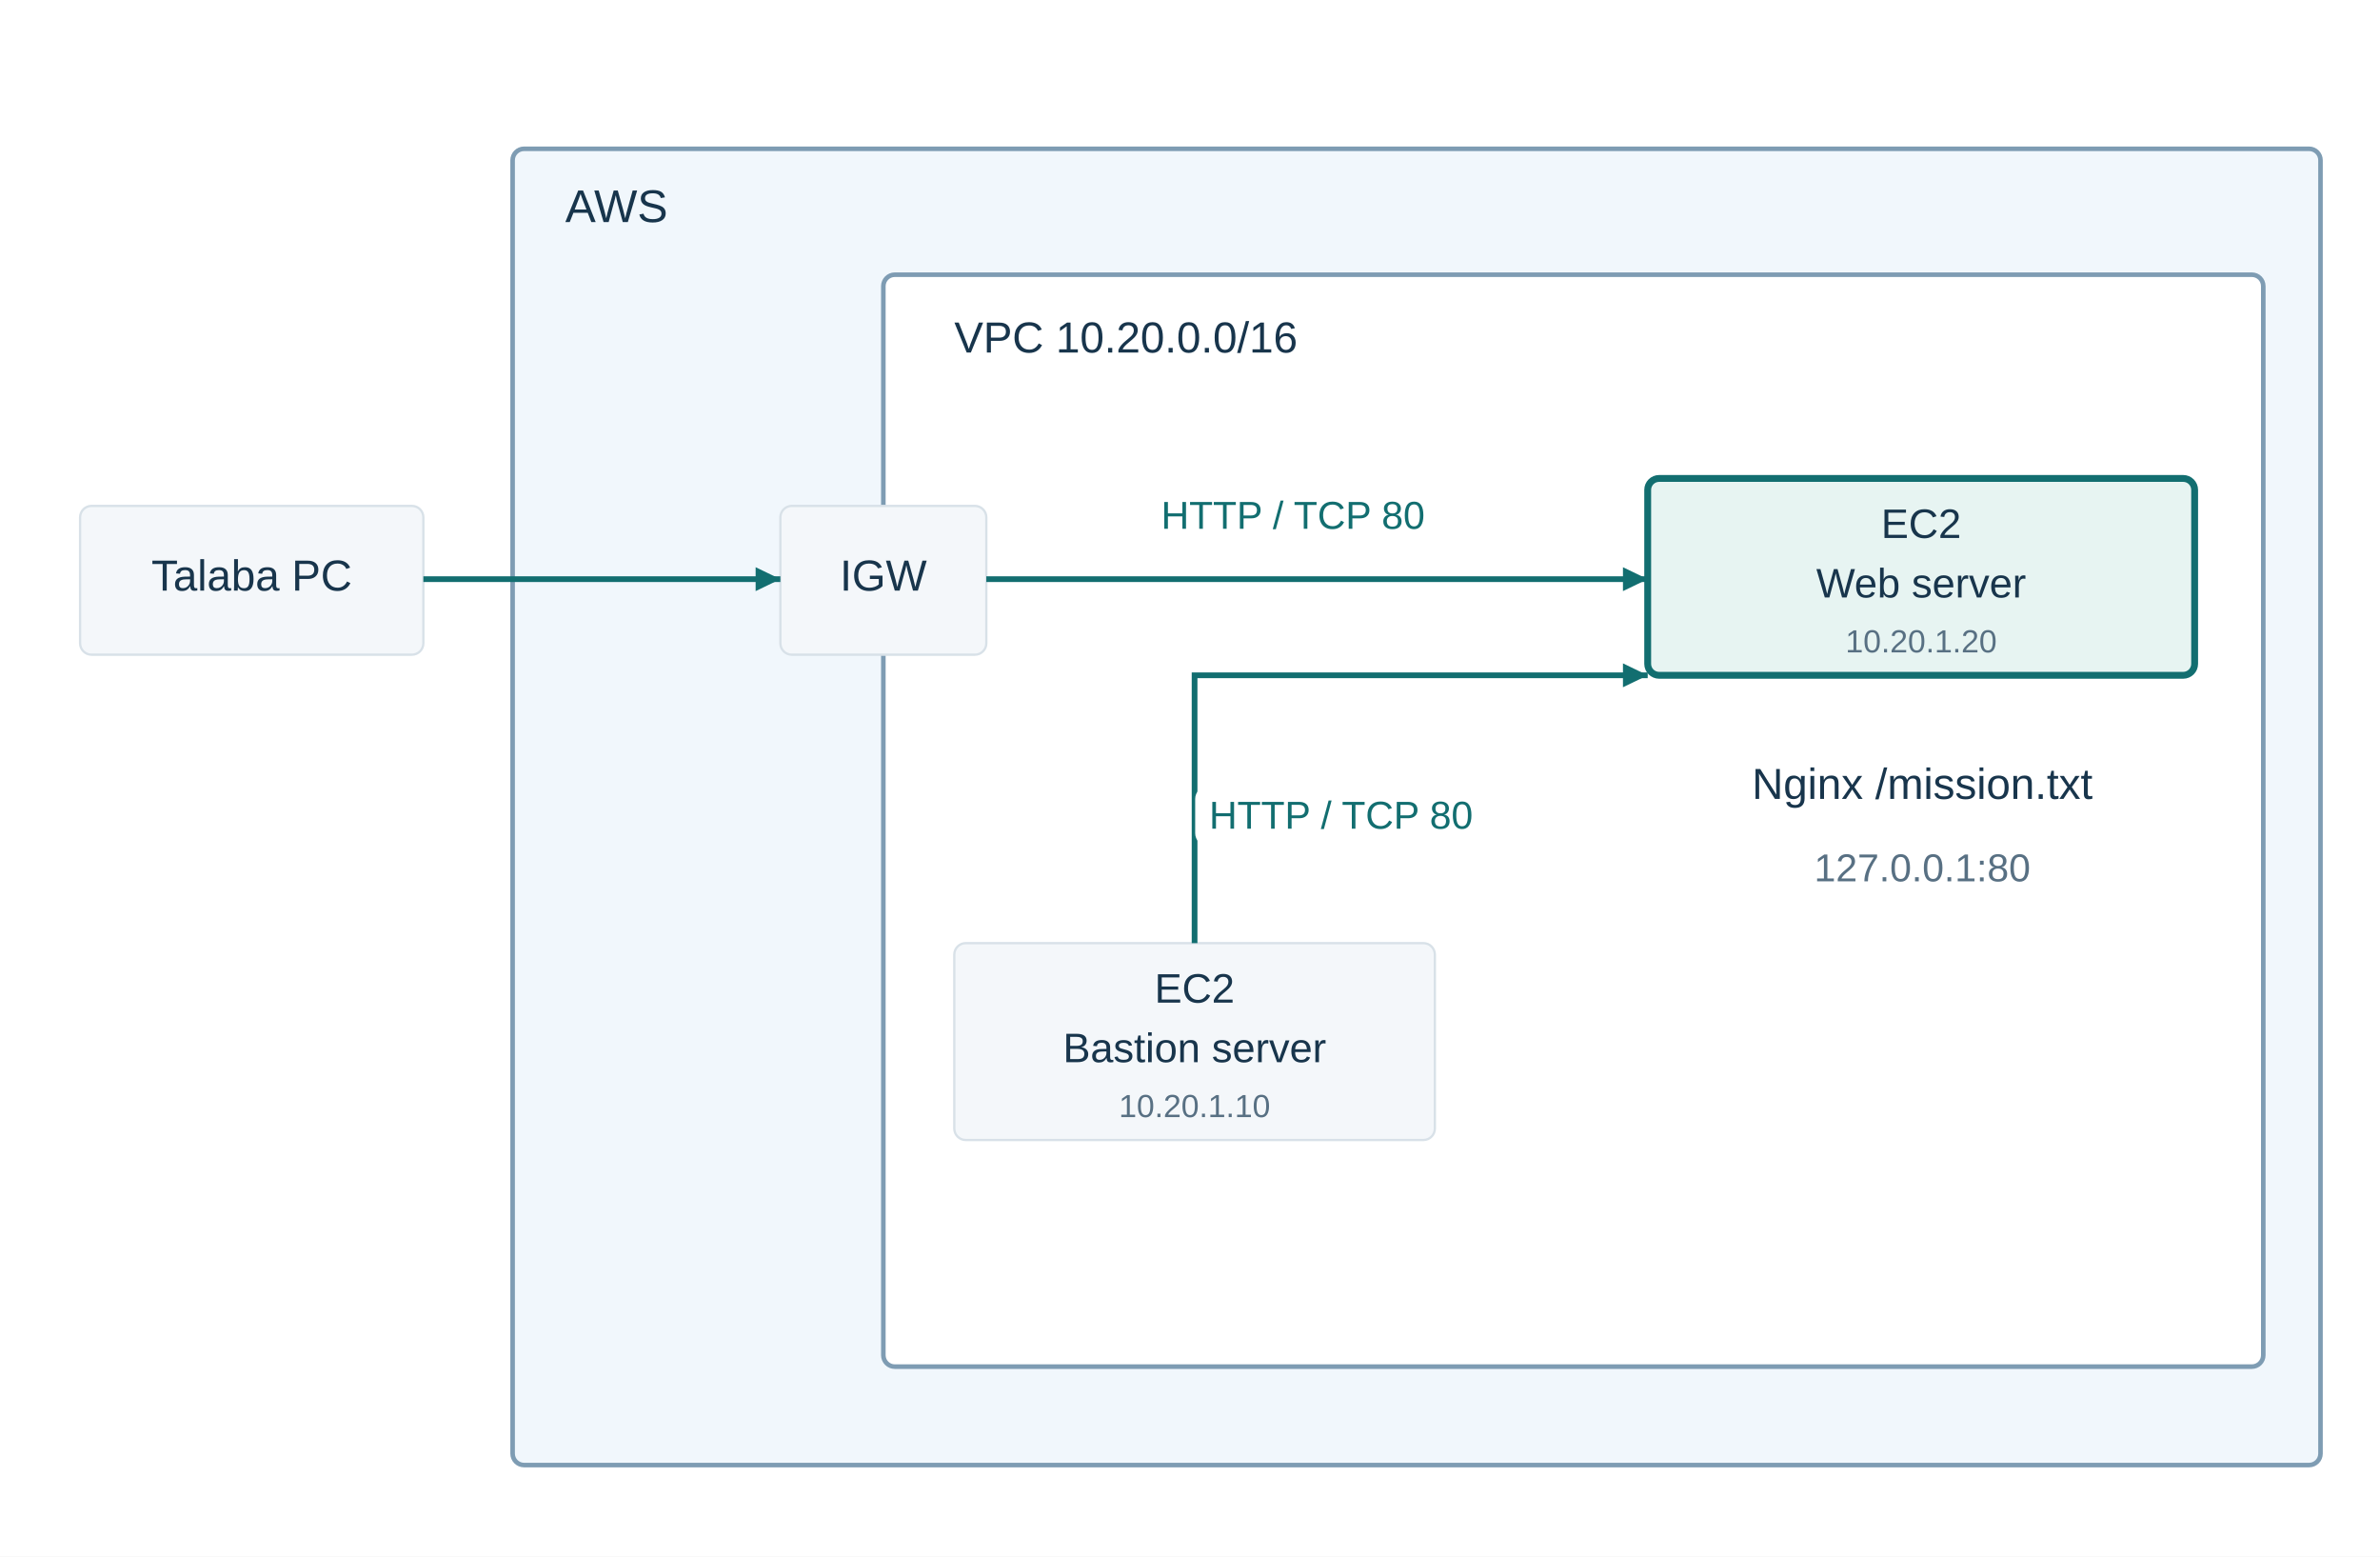
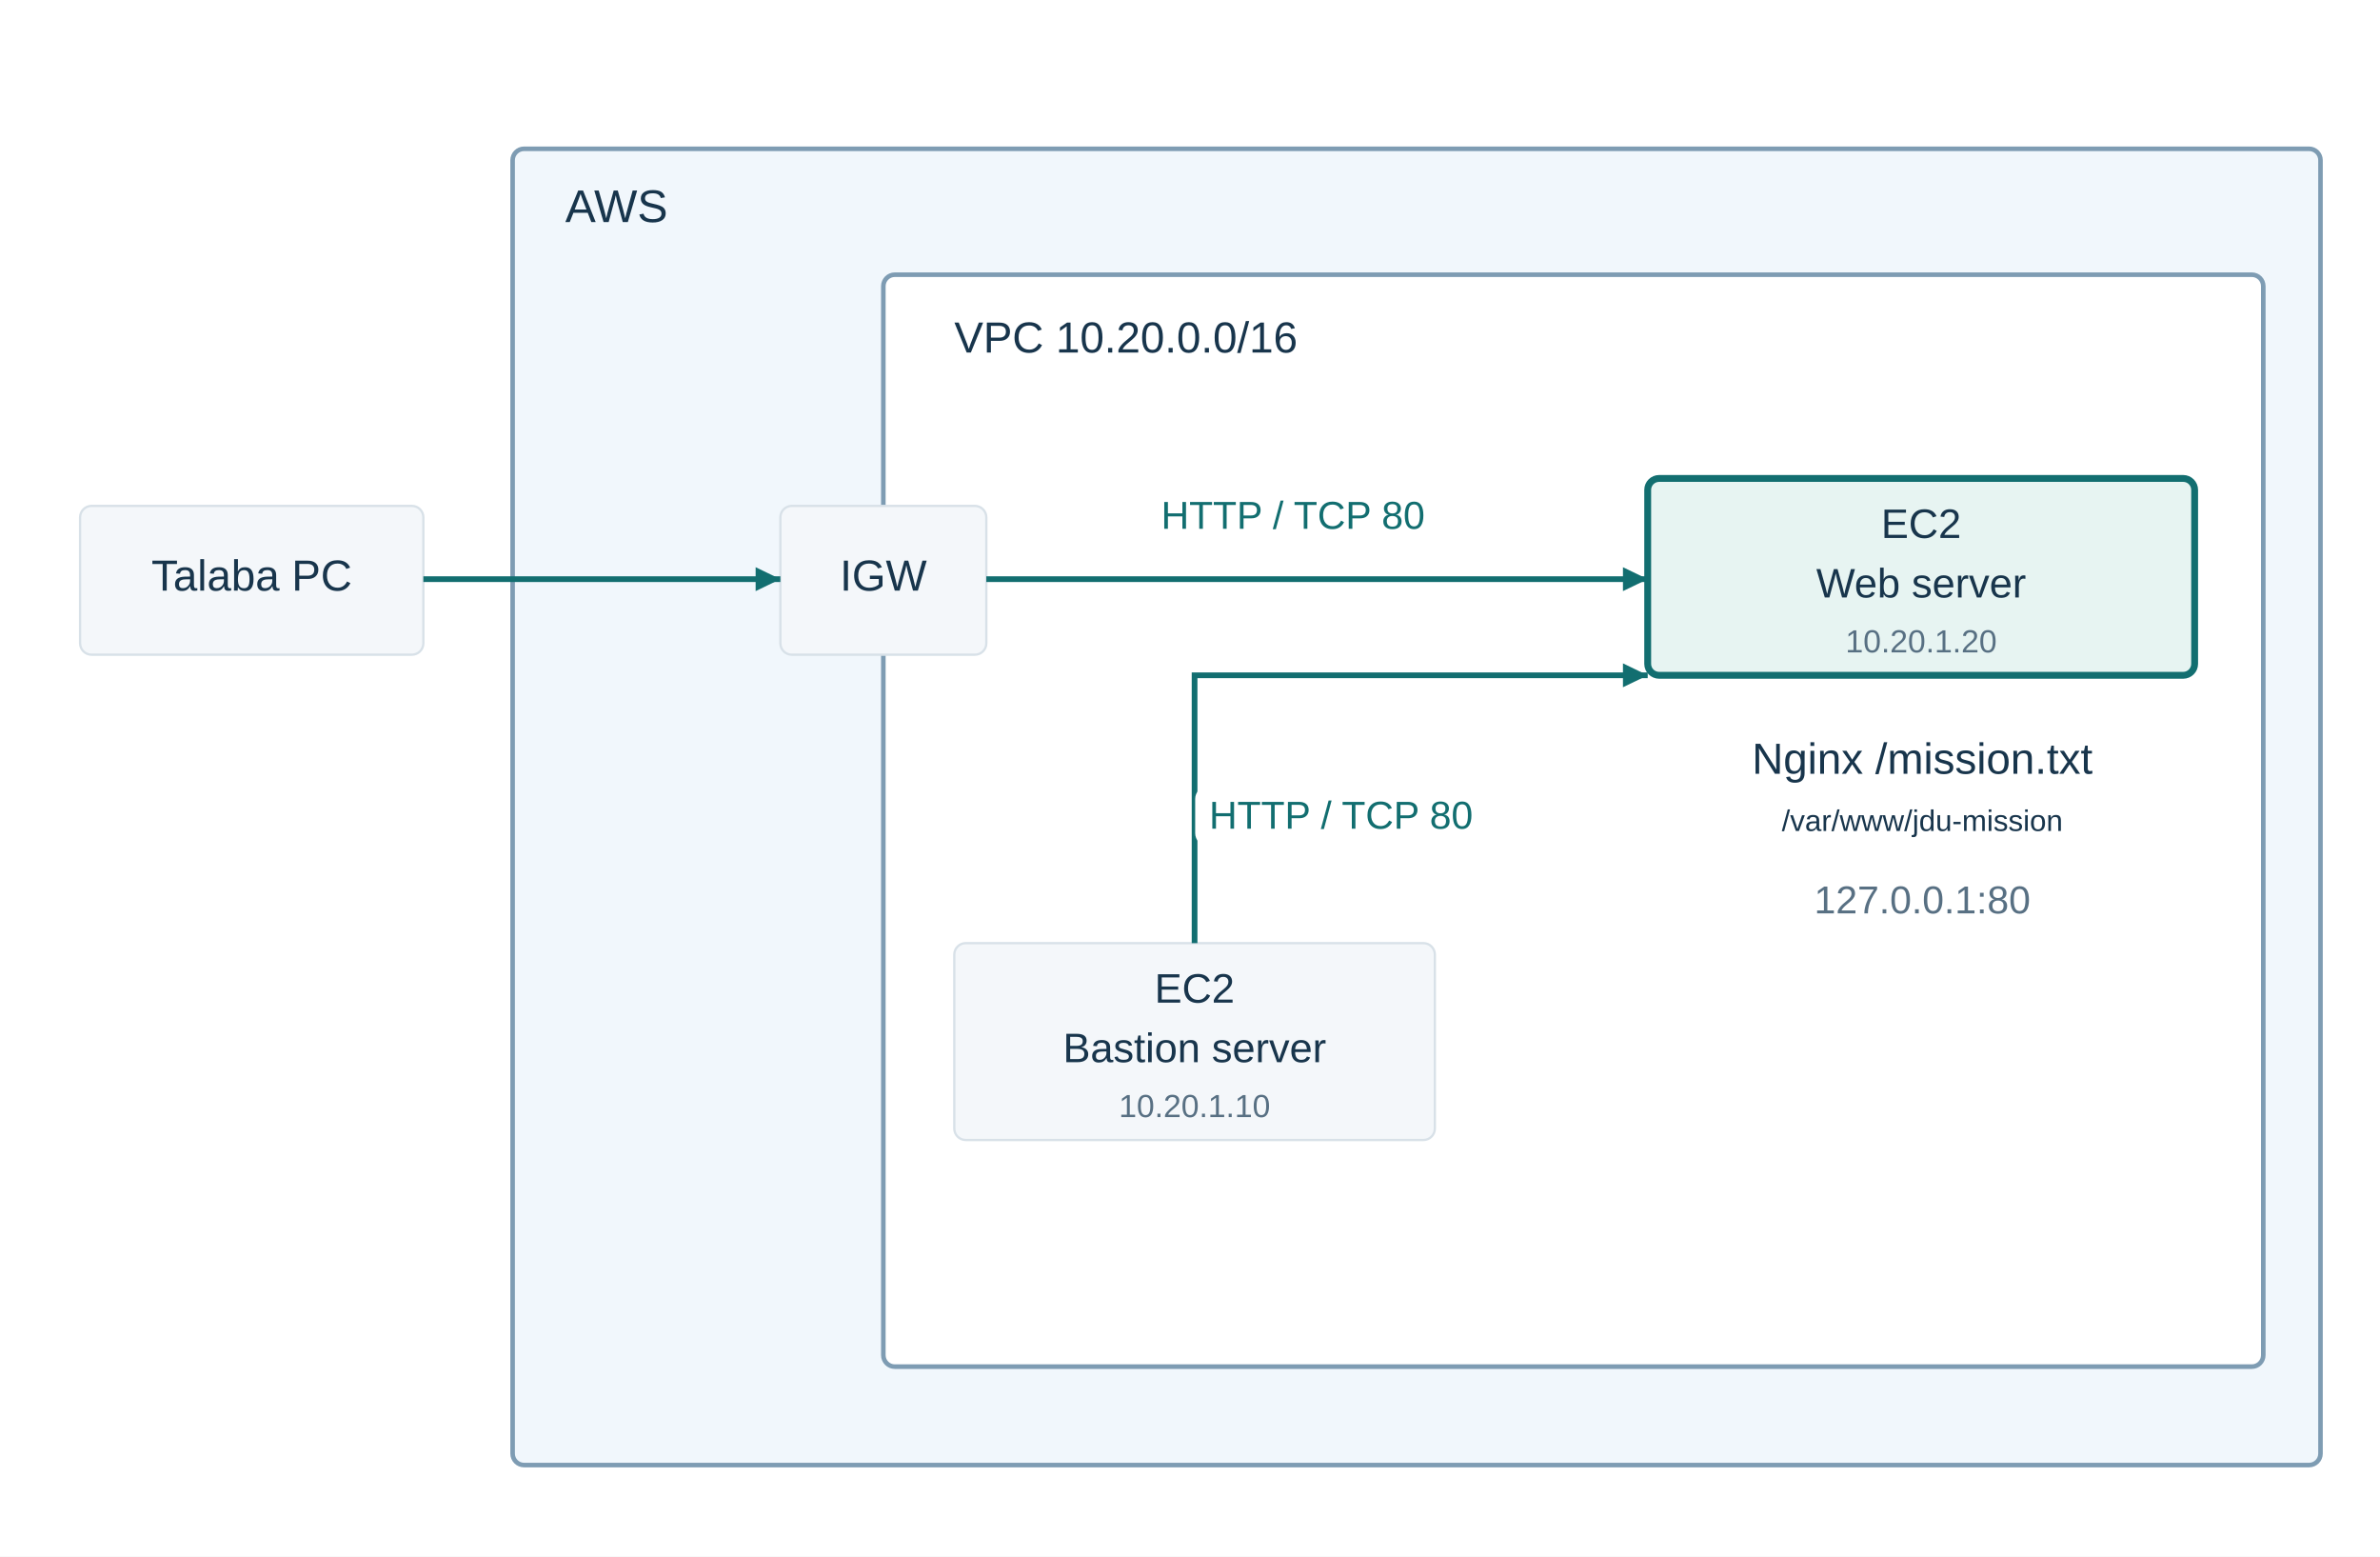
<svg xmlns="http://www.w3.org/2000/svg" width="1040" height="680" viewBox="0 0 1040 680" role="img">
  <rect width="1040" height="680" fill="white" />
  <rect x="224" y="65" width="790" height="575" rx="5" fill="#f1f7fc" stroke="#7e9cb3" stroke-width="2" />
  <text x="247" y="97" font-size="20" font-family="Arial,MS Gothic,sans-serif" fill="#18354c">AWS</text>
  <rect x="386" y="120" width="603" height="477" rx="5" fill="white" stroke="#7e9cb3" stroke-width="2" />
  <text x="417" y="154" font-size="19" font-family="Arial,MS Gothic,sans-serif" fill="#18354c">VPC  10.20.0.0/16</text>
  <rect x="35" y="221" width="150" height="65" rx="5" fill="#f4f7fa" stroke="#d8e1e8" stroke-width="1" />
  <text x="110.0" y="258" font-size="19" font-family="Arial,MS Gothic,sans-serif" fill="#18354c" text-anchor="middle">Talaba PC</text>
  <rect x="341" y="221" width="90" height="65" rx="5" fill="#f4f7fa" stroke="#d8e1e8" stroke-width="1" />
  <text x="386.0" y="258" font-size="19" font-family="Arial,MS Gothic,sans-serif" fill="#18354c" text-anchor="middle">IGW</text>
  <polyline points="185,253 341,253" fill="none" stroke="#126e70" stroke-width="2.5" />
  <polygon points="341.00,253.00 330.19,258.22 330.19,247.78" fill="#126e70" />
  <polyline points="431,253 720,253" fill="none" stroke="#126e70" stroke-width="2.5" />
  <polygon points="720.00,253.00 709.19,258.22 709.19,247.78" fill="#126e70" />
  <rect x="501.762" y="213" width="126.477" height="25" rx="5" fill="white" stroke="white" stroke-width="1" />
  <text x="565" y="231" font-size="17" font-family="Arial,MS Gothic,sans-serif" fill="#126e70" text-anchor="middle">HTTP / TCP 80</text>
  <rect x="417" y="412" width="210" height="86" rx="5" fill="#f4f7fa" stroke="#d8e1e8" stroke-width="1" />
  <text x="522.0" y="438" font-size="18" font-family="Arial,MS Gothic,sans-serif" fill="#18354c" text-anchor="middle">EC2</text>
  <text x="522.0" y="464" font-size="18" font-family="Arial,MS Gothic,sans-serif" fill="#18354c" text-anchor="middle">Bastion server</text>
  <text x="522.0" y="488" font-size="14" font-family="Arial,MS Gothic,sans-serif" fill="#587083" text-anchor="middle">10.20.1.10</text>
  <polyline points="522,412 522,295 720,295" fill="none" stroke="#126e70" stroke-width="2.5" />
  <polygon points="720.00,295.00 709.19,300.22 709.19,289.78" fill="#126e70" />
  <rect x="522.762" y="344" width="126.477" height="25" rx="5" fill="white" stroke="white" stroke-width="1" />
  <text x="586" y="362" font-size="17" font-family="Arial,MS Gothic,sans-serif" fill="#126e70" text-anchor="middle">HTTP / TCP 80</text>
  <rect x="720" y="209" width="239" height="86" rx="5" fill="#e7f4f2" stroke="#126e70" stroke-width="3" />
  <text x="839.5" y="235" font-size="18" font-family="Arial,MS Gothic,sans-serif" fill="#18354c" text-anchor="middle">EC2</text>
  <text x="839.5" y="261" font-size="18" font-family="Arial,MS Gothic,sans-serif" fill="#18354c" text-anchor="middle">Web server</text>
  <text x="839.5" y="285" font-size="14" font-family="Arial,MS Gothic,sans-serif" fill="#587083" text-anchor="middle">10.20.1.20</text>
-   <text x="840" y="349" font-size="19" font-family="Arial,MS Gothic,sans-serif" fill="#18354c" text-anchor="middle">Nginx /mission.txt</text>
-   <text x="840" y="385" font-size="17" font-family="Arial,MS Gothic,sans-serif" fill="#587083" text-anchor="middle">127.0.0.1:80</text>
+   <text x="840" y="338" font-size="19" font-family="Arial,MS Gothic,sans-serif" fill="#18354c" text-anchor="middle">Nginx /mission.txt</text>
+   <text x="840" y="363" font-size="13" font-family="Arial,MS Gothic,sans-serif" fill="#18354c" text-anchor="middle">/var/www/jdu-mission</text>
+   <text x="840" y="399" font-size="17" font-family="Arial,MS Gothic,sans-serif" fill="#587083" text-anchor="middle">127.0.0.1:80</text>
</svg>
